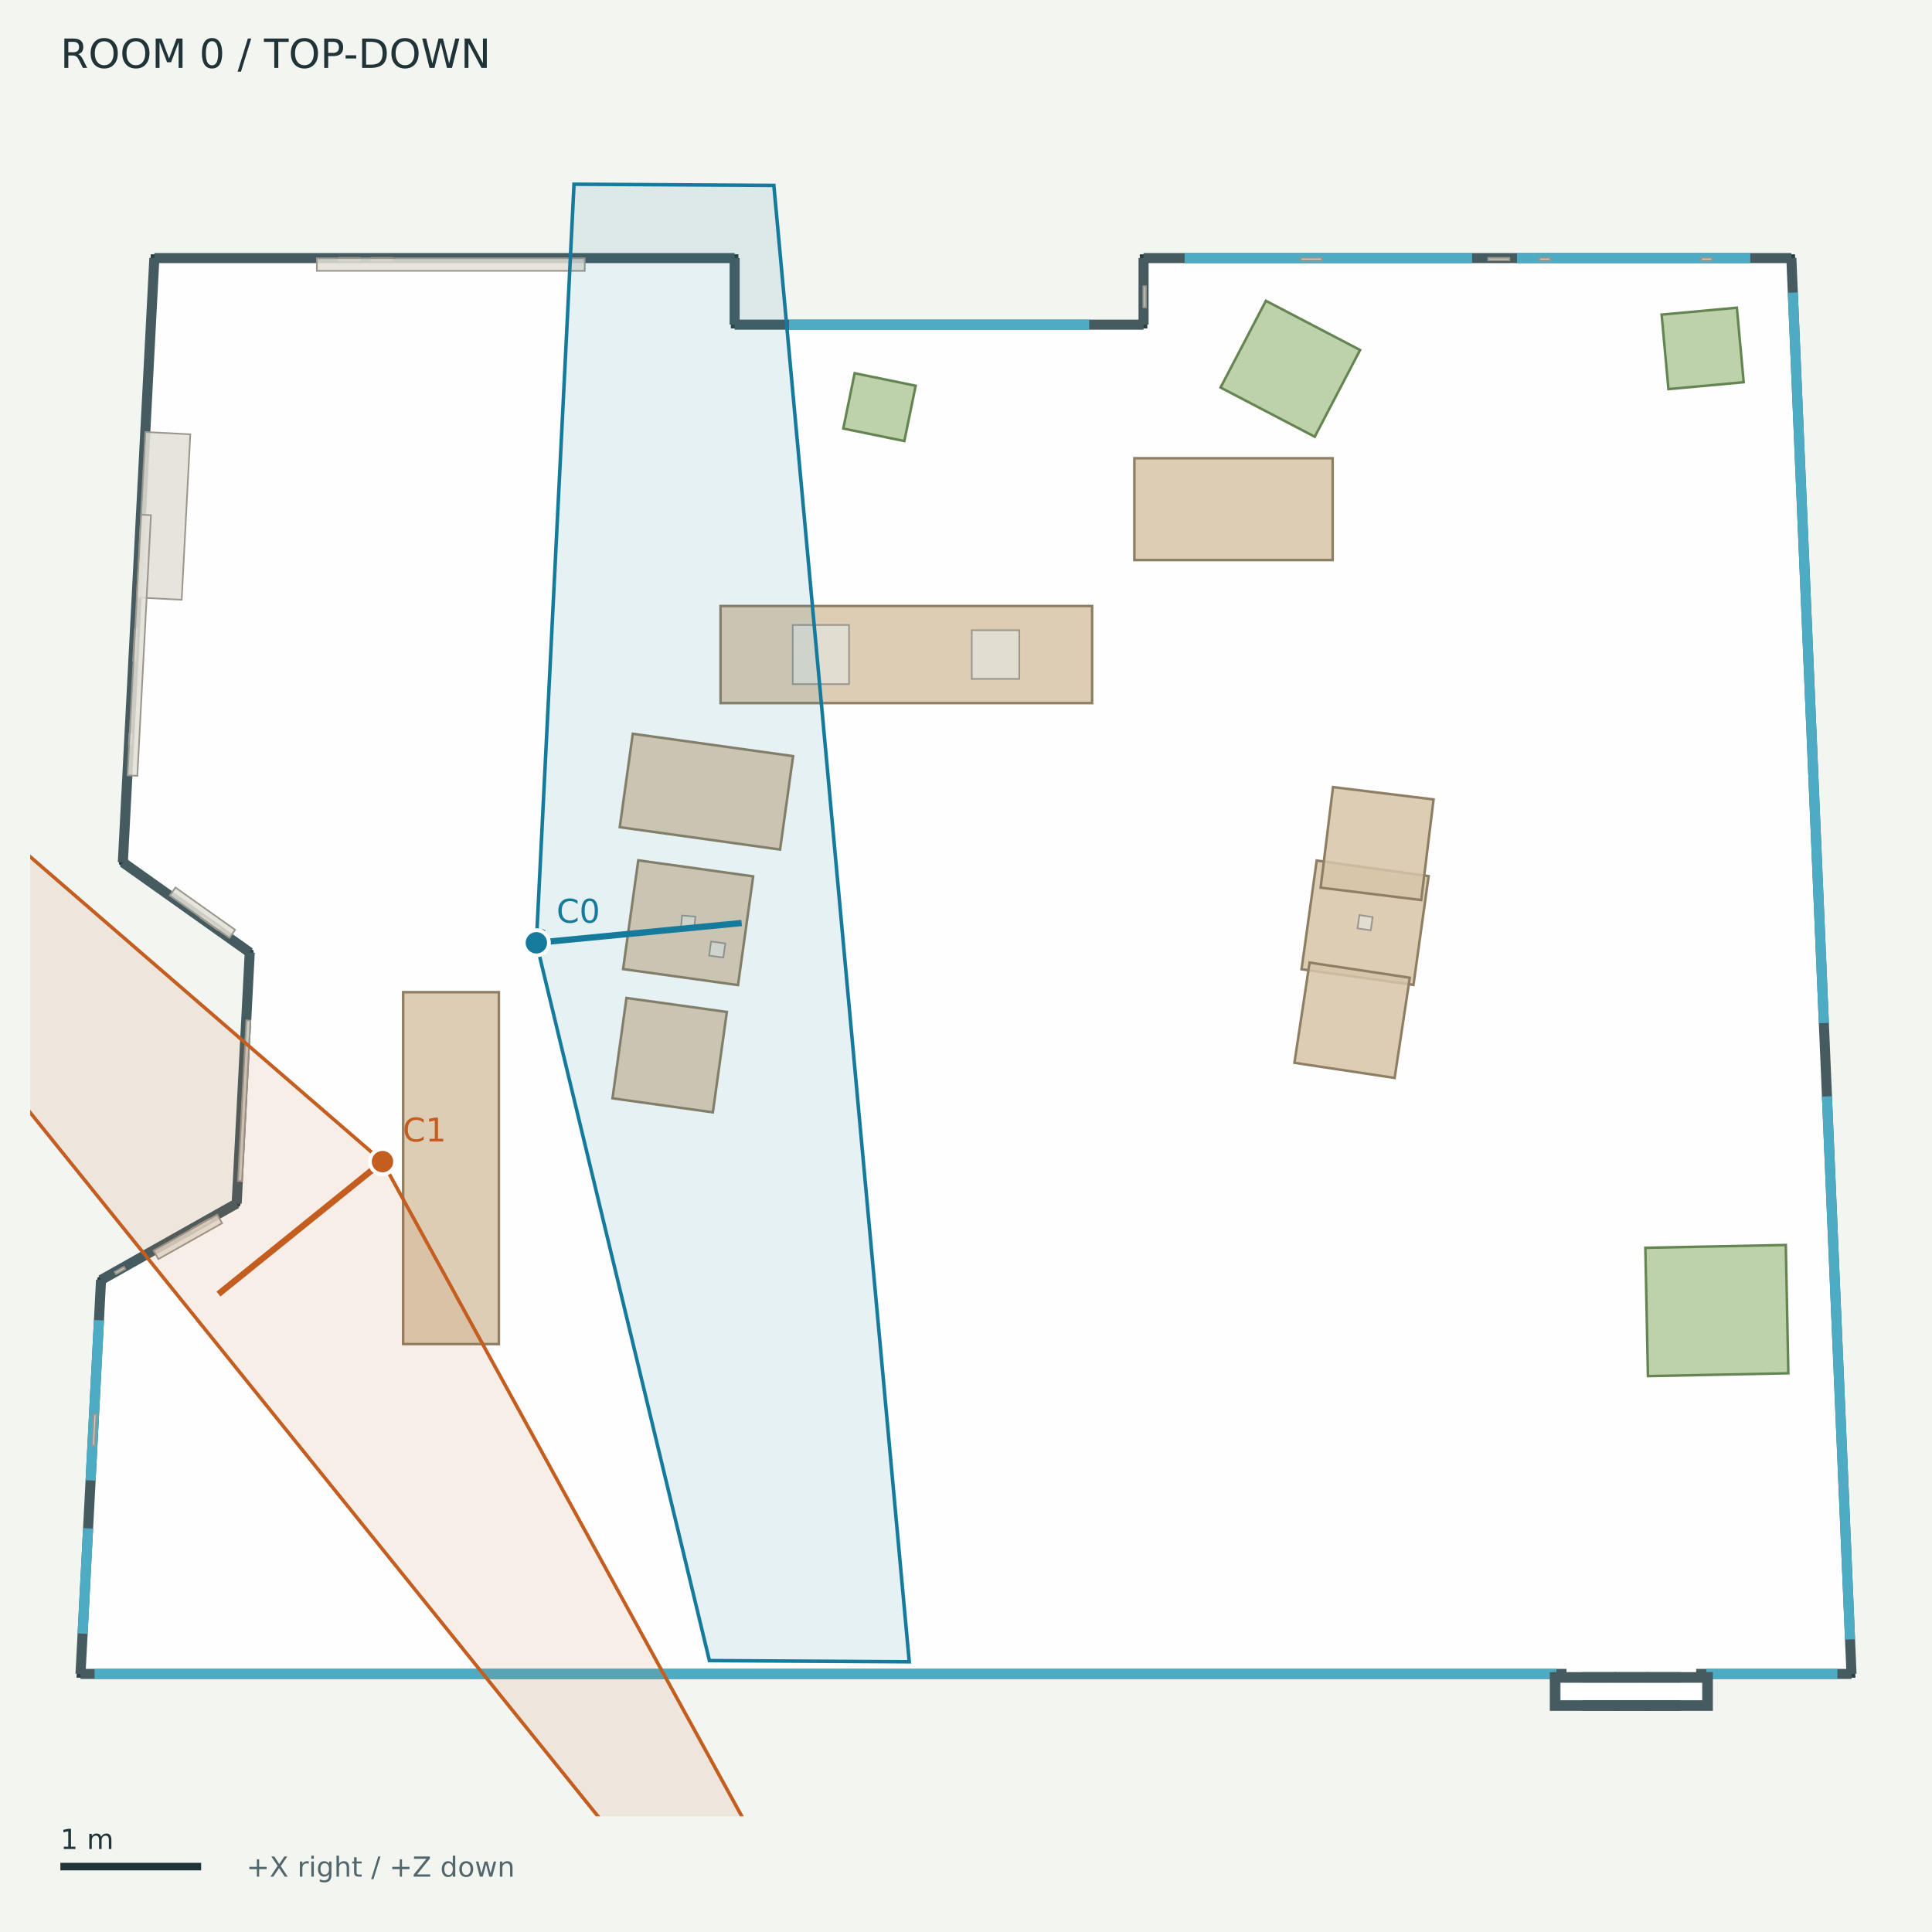
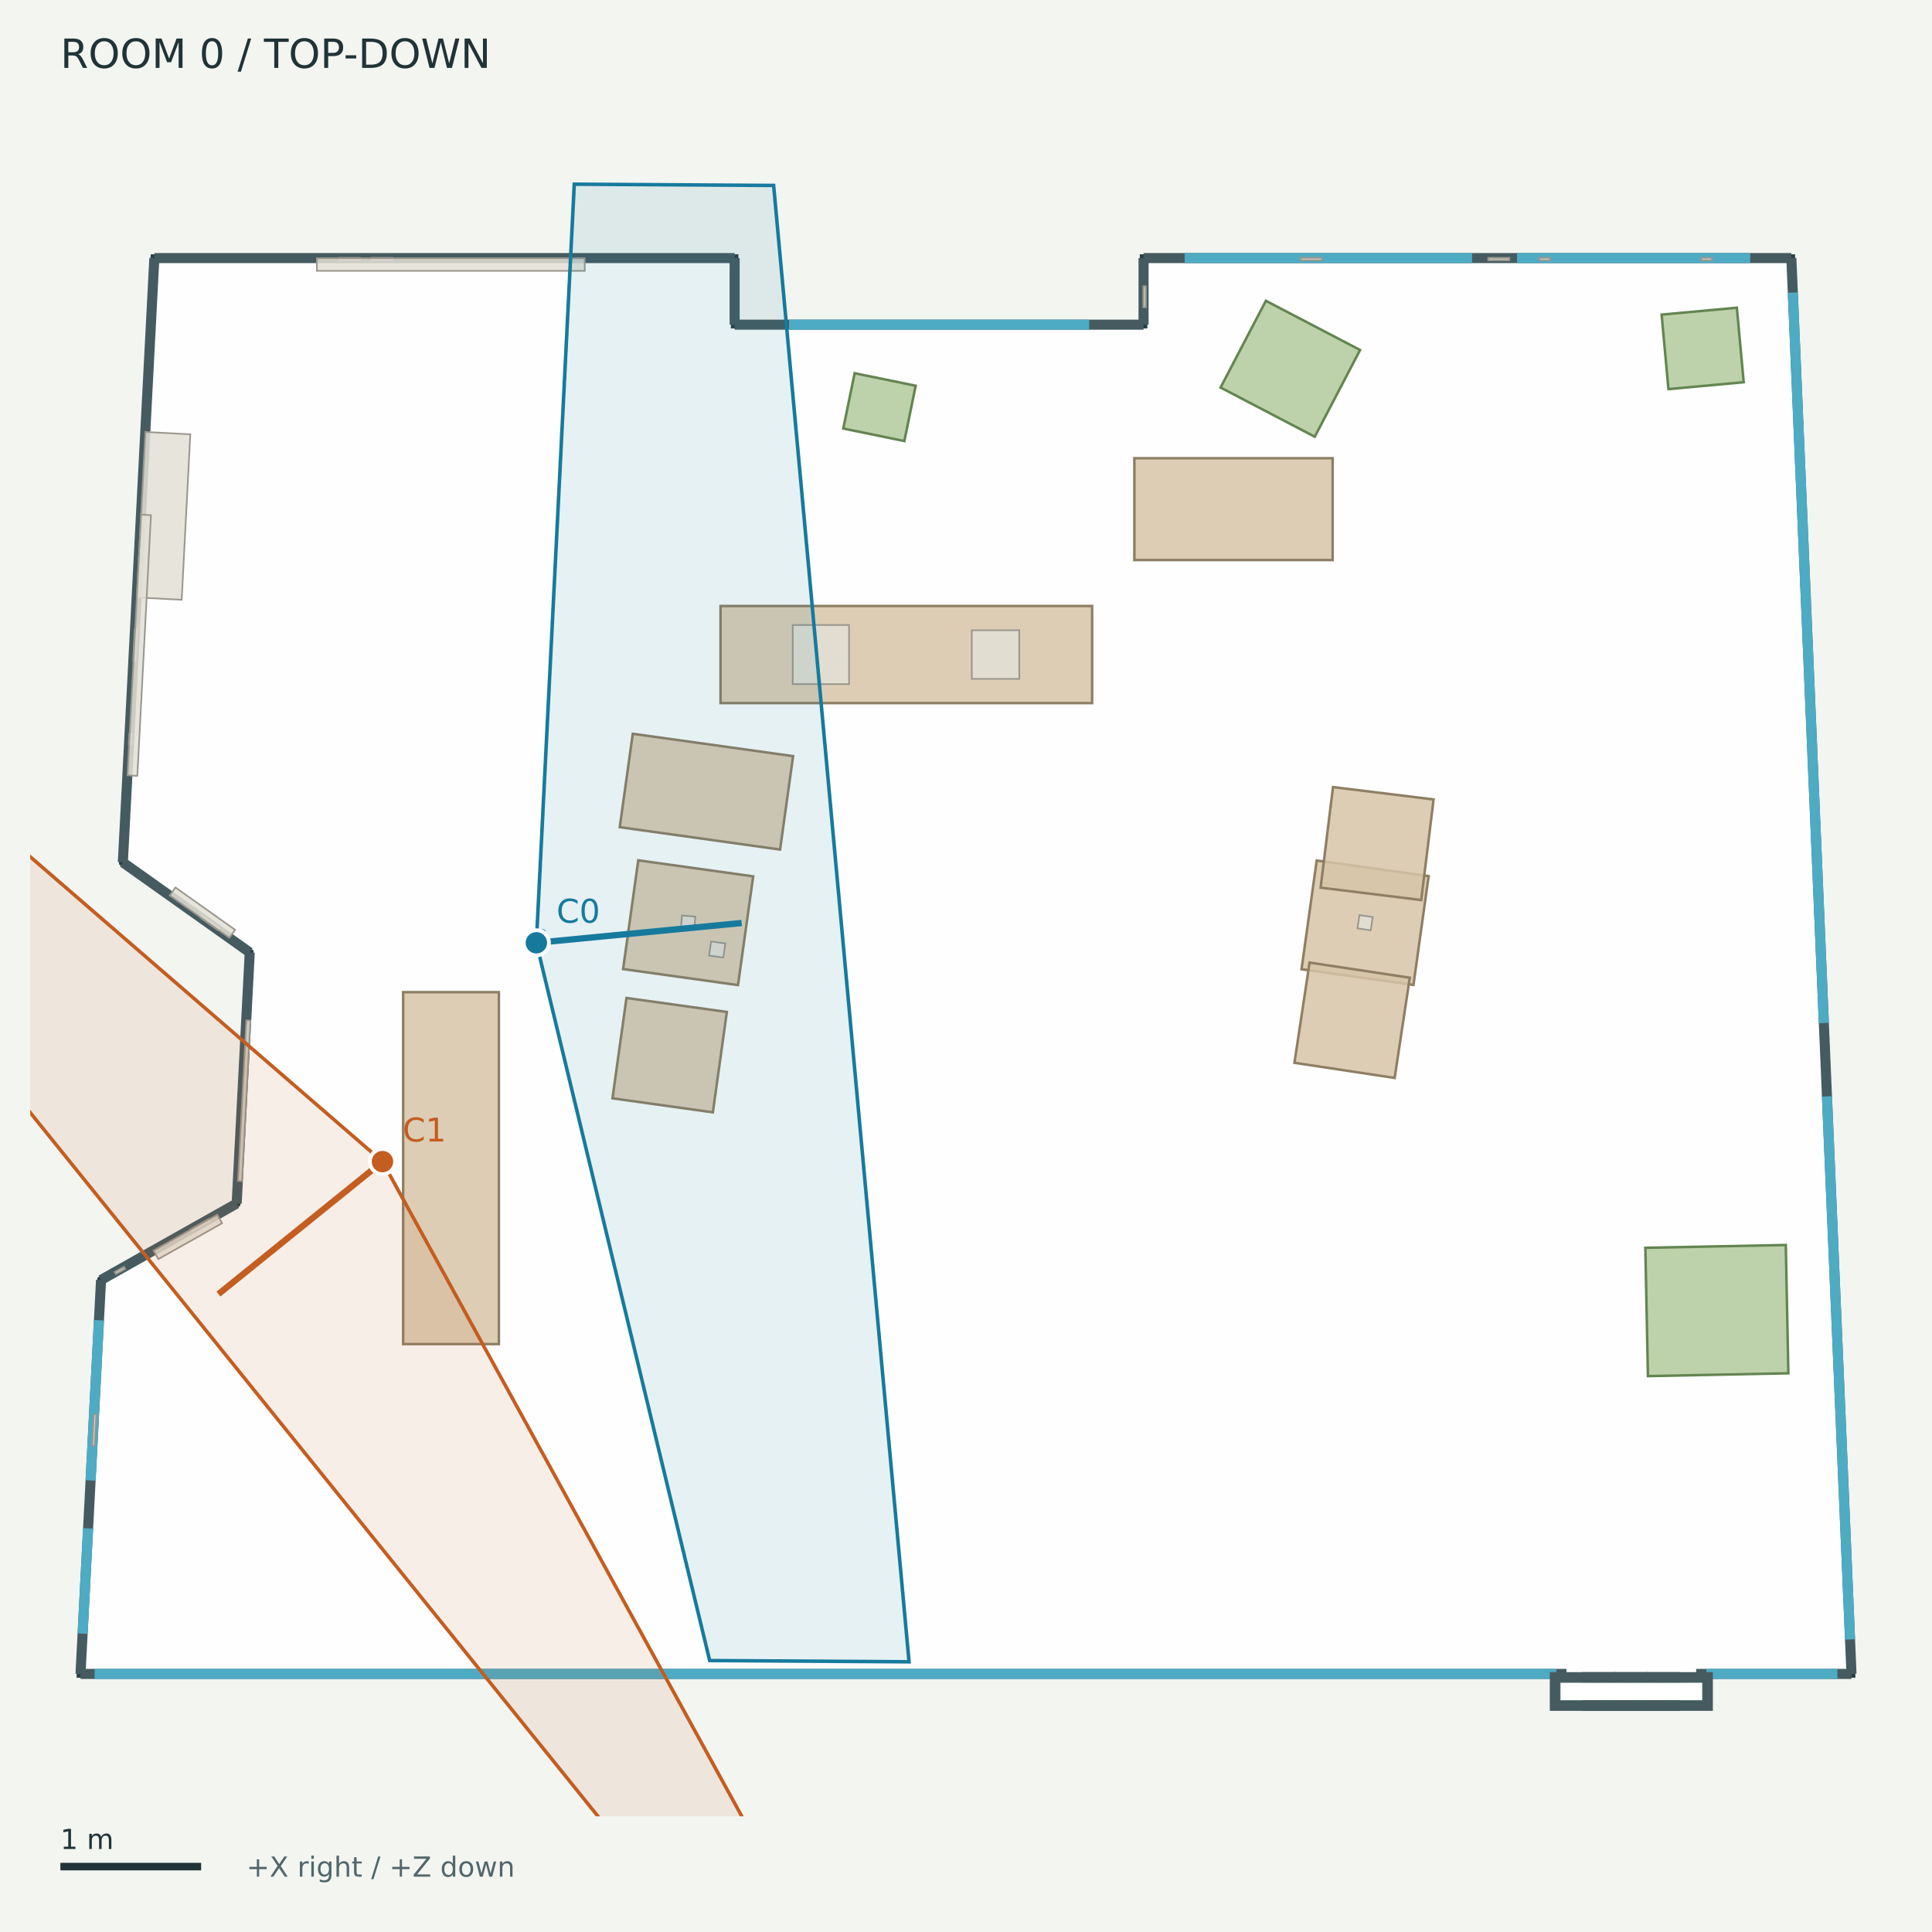
<svg xmlns="http://www.w3.org/2000/svg" width="768" height="768" viewBox="0 0 768 768">
  <rect width="100%" height="100%" fill="#f3f5f1" />
  <g font-family="DejaVu Sans">
    <defs>
      <clipPath id="map">
        <rect x="12" y="42" width="744" height="680" />
      </clipPath>
    </defs>
    <text x="24.00" y="27.00" font-size="16" fill="#203337">ROOM 0  /  TOP-DOWN</text>
    <g clip-path="url(#map)">
      <polygon points="61.36,102.59 292.03,102.59 292.03,129.06 454.58,129.06 454.58,102.59 712.09,102.59 736.00,665.41 32.00,665.41 40.17,508.79 94.08,478.42 99.28,378.62 48.83,342.81" fill="#ffffff" fill-opacity="0.85" stroke="#293f43" stroke-width="3" />
      <polyline points="61.36,102.59 292.03,102.59" fill="#455b60" fill-opacity="0.85" stroke="#455b60" stroke-width="4" />
      <polyline points="292.03,102.59 292.03,129.06" fill="#455b60" fill-opacity="0.85" stroke="#455b60" stroke-width="4" />
      <polyline points="292.03,129.06 454.58,129.06" fill="#455b60" fill-opacity="0.85" stroke="#455b60" stroke-width="4" />
      <polyline points="454.58,129.06 454.58,102.59" fill="#455b60" fill-opacity="0.85" stroke="#455b60" stroke-width="4" />
      <polyline points="454.58,102.59 712.09,102.59" fill="#455b60" fill-opacity="0.85" stroke="#455b60" stroke-width="4" />
      <polyline points="712.09,102.59 736.00,665.41" fill="#455b60" fill-opacity="0.85" stroke="#455b60" stroke-width="4" />
      <polyline points="736.00,665.41 32.00,665.41" fill="#455b60" fill-opacity="0.85" stroke="#455b60" stroke-width="4" />
      <polyline points="32.00,665.41 40.17,508.79" fill="#455b60" fill-opacity="0.85" stroke="#455b60" stroke-width="4" />
      <polyline points="40.17,508.79 94.08,478.42" fill="#455b60" fill-opacity="0.85" stroke="#455b60" stroke-width="4" />
      <polyline points="94.08,478.42 99.28,378.62" fill="#455b60" fill-opacity="0.85" stroke="#455b60" stroke-width="4" />
      <polyline points="99.28,378.62 48.83,342.81" fill="#455b60" fill-opacity="0.85" stroke="#455b60" stroke-width="4" />
      <polyline points="48.83,342.81 61.36,102.59" fill="#455b60" fill-opacity="0.85" stroke="#455b60" stroke-width="4" />
      <polyline points="313.65,129.06 432.97,129.06" fill="none" fill-opacity="0.85" stroke="#4eabc4" stroke-width="4" />
      <polyline points="470.91,102.59 585.17,102.59" fill="none" fill-opacity="0.85" stroke="#4eabc4" stroke-width="4" />
      <polyline points="603.03,102.59 695.76,102.59" fill="none" fill-opacity="0.85" stroke="#4eabc4" stroke-width="4" />
      <polyline points="712.67,116.30 725.01,406.67" fill="none" fill-opacity="0.85" stroke="#4eabc4" stroke-width="4" />
      <polyline points="726.24,435.83 735.42,651.70" fill="none" fill-opacity="0.85" stroke="#4eabc4" stroke-width="4" />
      <polyline points="32.84,649.39 35.02,607.54" fill="none" fill-opacity="0.85" stroke="#4eabc4" stroke-width="4" />
      <polyline points="36.01,588.50 39.34,524.81" fill="none" fill-opacity="0.85" stroke="#4eabc4" stroke-width="4" />
      <polyline points="37.60,665.41 618.68,665.41" fill="none" fill-opacity="0.85" stroke="#4eabc4" stroke-width="4" />
      <polyline points="678.28,665.41 730.40,665.41" fill="none" fill-opacity="0.85" stroke="#4eabc4" stroke-width="4" />
      <polyline points="622.71,665.41 674.25,665.41" fill="none" fill-opacity="0.85" stroke="#ffffff" stroke-width="5" />
      <polygon points="618.07,666.70 640.41,666.70 640.41,678.09 618.07,678.09" fill="#455b60" fill-opacity="0.85" stroke="#455b60" stroke-width="4" />
      <polygon points="630.90,666.70 653.24,666.70 653.24,678.09 630.90,678.09" fill="#455b60" fill-opacity="0.85" stroke="#455b60" stroke-width="4" />
      <polygon points="643.72,666.70 666.06,666.70 666.06,678.09 643.72,678.09" fill="#455b60" fill-opacity="0.85" stroke="#455b60" stroke-width="4" />
      <polygon points="656.55,666.70 678.89,666.70 678.89,678.09 656.55,678.09" fill="#455b60" fill-opacity="0.85" stroke="#455b60" stroke-width="4" />
      <polygon points="622.83,671.45 674.13,671.45 674.13,673.33 622.83,673.33" fill="none" fill-opacity="0.85" stroke="#ffffff" stroke-width="5" />
      <polygon points="286.43,240.90 434.14,240.90 434.14,279.49 286.43,279.49" fill="#d7c4a8" fill-opacity="0.85" stroke="#8e7e64" stroke-width="1" />
      <polygon points="450.93,182.15 529.75,182.15 529.75,222.63 450.93,222.63" fill="#d7c4a8" fill-opacity="0.85" stroke="#8e7e64" stroke-width="1" />
      <polygon points="253.72,341.99 299.40,348.37 293.37,391.59 247.69,385.22" fill="#d7c4a8" fill-opacity="0.85" stroke="#8e7e64" stroke-width="1" />
      <polygon points="251.54,291.69 315.27,300.58 310.09,337.71 246.36,328.82" fill="#d7c4a8" fill-opacity="0.85" stroke="#8e7e64" stroke-width="1" />
      <polygon points="249.03,396.71 288.93,402.27 283.37,442.17 243.47,436.60" fill="#d7c4a8" fill-opacity="0.85" stroke="#8e7e64" stroke-width="1" />
      <polygon points="523.41,342.08 567.90,348.28 561.87,391.51 517.38,385.30" fill="#d7c4a8" fill-opacity="0.85" stroke="#8e7e64" stroke-width="1" />
      <polygon points="564.96,357.78 524.97,352.86 529.89,312.88 569.87,317.79" fill="#d7c4a8" fill-opacity="0.85" stroke="#8e7e64" stroke-width="1" />
      <polygon points="520.58,382.64 560.41,388.66 554.39,428.50 514.56,422.48" fill="#d7c4a8" fill-opacity="0.85" stroke="#8e7e64" stroke-width="1" />
      <polygon points="160.26,534.29 160.26,394.40 198.31,394.40 198.31,534.29" fill="#d7c4a8" fill-opacity="0.85" stroke="#8e7e64" stroke-width="1" />
      <polygon points="655.08,547.03 654.05,496.02 709.88,494.90 710.90,545.90" fill="#b1c99c" fill-opacity="0.85" stroke="#648451" stroke-width="1" />
      <polygon points="339.73,148.36 364.00,153.34 359.49,175.32 335.22,170.35" fill="#b1c99c" fill-opacity="0.85" stroke="#648451" stroke-width="1" />
      <polygon points="690.43,122.32 693.15,151.94 663.23,154.68 660.52,125.06" fill="#b1c99c" fill-opacity="0.85" stroke="#648451" stroke-width="1" />
      <polygon points="503.21,119.57 540.65,139.13 522.64,173.61 485.19,154.05" fill="#b1c99c" fill-opacity="0.85" stroke="#648451" stroke-width="1" />
      <polygon points="676.35,102.50 680.54,102.50 680.54,103.50 676.35,103.50" fill="#e3dfd6" fill-opacity="0.85" stroke="#9a978e" stroke-width="0.65" />
      <polygon points="75.82,488.60 83.13,484.48 83.63,485.35 76.32,489.47" fill="#e3dfd6" fill-opacity="0.85" stroke="#9a978e" stroke-width="0.65" />
      <polygon points="86.54,369.69 79.70,364.84 80.28,364.02 87.13,368.87" fill="#e3dfd6" fill-opacity="0.85" stroke="#9a978e" stroke-width="0.65" />
      <polygon points="36.64,574.72 37.29,562.15 38.30,562.20 37.64,574.77" fill="#e3dfd6" fill-opacity="0.85" stroke="#9a978e" stroke-width="0.65" />
      <polygon points="611.99,102.50 616.18,102.50 616.18,103.50 611.99,103.50" fill="#e3dfd6" fill-opacity="0.85" stroke="#9a978e" stroke-width="0.65" />
      <polygon points="591.60,102.50 600.00,102.50 600.00,103.50 591.60,103.50" fill="#e3dfd6" fill-opacity="0.85" stroke="#9a978e" stroke-width="0.65" />
      <polygon points="517.06,102.50 525.45,102.50 525.45,103.50 517.06,103.50" fill="#e3dfd6" fill-opacity="0.85" stroke="#9a978e" stroke-width="0.65" />
      <polygon points="52.92,262.64 53.57,250.07 54.58,250.13 53.92,262.70" fill="#e3dfd6" fill-opacity="0.85" stroke="#9a978e" stroke-width="0.65" />
      <polygon points="147.57,102.50 155.96,102.50 155.96,103.50 147.57,103.50" fill="#e3dfd6" fill-opacity="0.85" stroke="#9a978e" stroke-width="0.65" />
      <polygon points="45.61,505.62 49.26,503.56 49.76,504.44 46.10,506.50" fill="#e3dfd6" fill-opacity="0.85" stroke="#9a978e" stroke-width="0.65" />
      <polygon points="51.18,295.92 51.40,291.73 52.41,291.79 52.19,295.98" fill="#e3dfd6" fill-opacity="0.85" stroke="#9a978e" stroke-width="0.65" />
      <polygon points="454.49,122.17 454.49,113.78 455.50,113.78 455.50,122.17" fill="#e3dfd6" fill-opacity="0.85" stroke="#9a978e" stroke-width="0.65" />
      <polygon points="271.11,363.93 276.41,364.36 275.98,369.66 270.68,369.23" fill="#e3dfd6" fill-opacity="0.85" stroke="#9a978e" stroke-width="0.65" />
      <polygon points="282.66,374.24 288.32,375.03 287.53,380.65 281.88,379.86" fill="#e3dfd6" fill-opacity="0.85" stroke="#9a978e" stroke-width="0.65" />
      <polygon points="540.40,363.77 545.66,364.55 544.88,369.81 539.62,369.03" fill="#e3dfd6" fill-opacity="0.85" stroke="#9a978e" stroke-width="0.65" />
      <polygon points="315.12,248.45 337.51,248.45 337.51,271.95 315.12,271.95" fill="#e3dfd6" fill-opacity="0.85" stroke="#9a978e" stroke-width="0.65" />
      <polygon points="386.29,250.52 405.19,250.52 405.19,269.87 386.29,269.87" fill="#e3dfd6" fill-opacity="0.85" stroke="#9a978e" stroke-width="0.65" />
      <polygon points="94.60,469.44 97.93,405.61 99.53,405.70 96.20,469.52" fill="#e3dfd6" fill-opacity="0.85" stroke="#9a978e" stroke-width="0.65" />
      <polygon points="54.38,237.49 57.81,171.71 75.65,172.64 72.22,238.42" fill="#e3dfd6" fill-opacity="0.85" stroke="#9a978e" stroke-width="0.65" />
      <polygon points="134.72,102.50 143.11,102.50 143.11,103.50 134.72,103.50" fill="#e3dfd6" fill-opacity="0.85" stroke="#9a978e" stroke-width="0.65" />
      <polygon points="61.03,497.10 86.36,482.83 88.28,486.25 62.96,500.51" fill="#e3dfd6" fill-opacity="0.85" stroke="#9a978e" stroke-width="0.65" />
      <polygon points="91.19,372.81 67.49,355.98 69.75,352.79 93.46,369.61" fill="#e3dfd6" fill-opacity="0.85" stroke="#9a978e" stroke-width="0.65" />
      <polygon points="125.96,102.65 232.45,102.65 232.45,107.67 125.96,107.67" fill="#e3dfd6" fill-opacity="0.85" stroke="#9a978e" stroke-width="0.65" />
      <polygon points="50.69,308.21 56.10,204.58 60.01,204.78 54.60,308.42" fill="#e3dfd6" fill-opacity="0.85" stroke="#9a978e" stroke-width="0.65" />
      <polyline points="213.21,374.78 213.31,374.68 213.41,374.58 213.51,374.47 213.61,374.36 213.71,374.24 213.81,374.12 213.91,374.00 214.00,373.87 214.10,373.73 214.20,373.59 214.30,373.45 214.39,373.30 214.49,373.15 214.59,372.99 214.68,372.83 214.78,372.67 214.87,372.50 214.96,372.33 215.06,372.15 215.15,371.97 215.24,371.78 215.34,371.59 215.43,371.40 215.52,371.20 215.61,371.00 215.70,370.79 215.79,370.58 215.88,370.36 215.97,370.14 216.06,369.92 216.14,369.69 216.23,369.46" fill="none" stroke="#167a9d" opacity="0.65" stroke-width="1.5" />
-       <polygon points="213.21,374.78 228.18,73.23 307.62,73.71 361.44,660.58 282.00,660.11" fill="#167a9d" fill-opacity="0.10" stroke="#167a9d" stroke-width="1.4" />
-       <polyline points="213.21,374.78 294.81,366.91" fill="none" stroke="#167a9d" stroke-width="2.5" />
+       <polygon points="213.21,374.78 228.28,73.22 307.53,73.72 361.36,660.59 282.11,660.10" fill="#167a9d" fill-opacity="0.10" stroke="#167a9d" stroke-width="1.4" />
+       <polyline points="213.21,374.78 294.82,366.91" fill="none" stroke="#167a9d" stroke-width="2.5" />
      <circle cx="213.214" cy="374.78" r="5" fill="#167a9d" stroke="white" stroke-width="1.5" />
      <text x="221.21" y="366.78" font-size="13" fill="#167a9d">C0</text>
      <polyline points="152.05,461.76 152.10,461.67 152.16,461.57 152.22,461.47 152.29,461.36 152.36,461.26 152.44,461.15 152.52,461.04 152.60,460.93 152.69,460.82 152.78,460.70 152.88,460.58 152.98,460.46 153.08,460.34 153.19,460.21 153.31,460.08 153.42,459.95 153.54,459.82 153.67,459.68 153.80,459.55 153.93,459.41 154.07,459.27 154.21,459.12 154.36,458.98 154.50,458.83 154.66,458.68 154.81,458.53 154.98,458.37 155.14,458.22 155.31,458.06 155.48,457.90 155.66,457.74 155.84,457.57" fill="none" stroke="#c45d20" opacity="0.65" stroke-width="1.5" />
      <polygon points="-172.13,214.03 -149.62,200.72 152.05,461.76 345.80,814.80 323.30,828.11" fill="#c45d20" fill-opacity="0.10" stroke="#c45d20" stroke-width="1.4" />
      <polyline points="152.05,461.76 86.84,514.41" fill="none" stroke="#c45d20" stroke-width="2.5" />
      <circle cx="152.045" cy="461.761" r="5" fill="#c45d20" stroke="white" stroke-width="1.5" />
      <text x="160.05" y="453.76" font-size="13" fill="#c45d20">C1</text>
    </g>
    <path d="M24 742 h55.953" stroke="#203337" stroke-width="3" />
    <text x="24.00" y="735.00" font-size="11" fill="#203337">1 m</text>
    <text x="97.95" y="746.00" font-size="11" fill="#52666b">+X right / +Z down</text>
  </g>
</svg>
